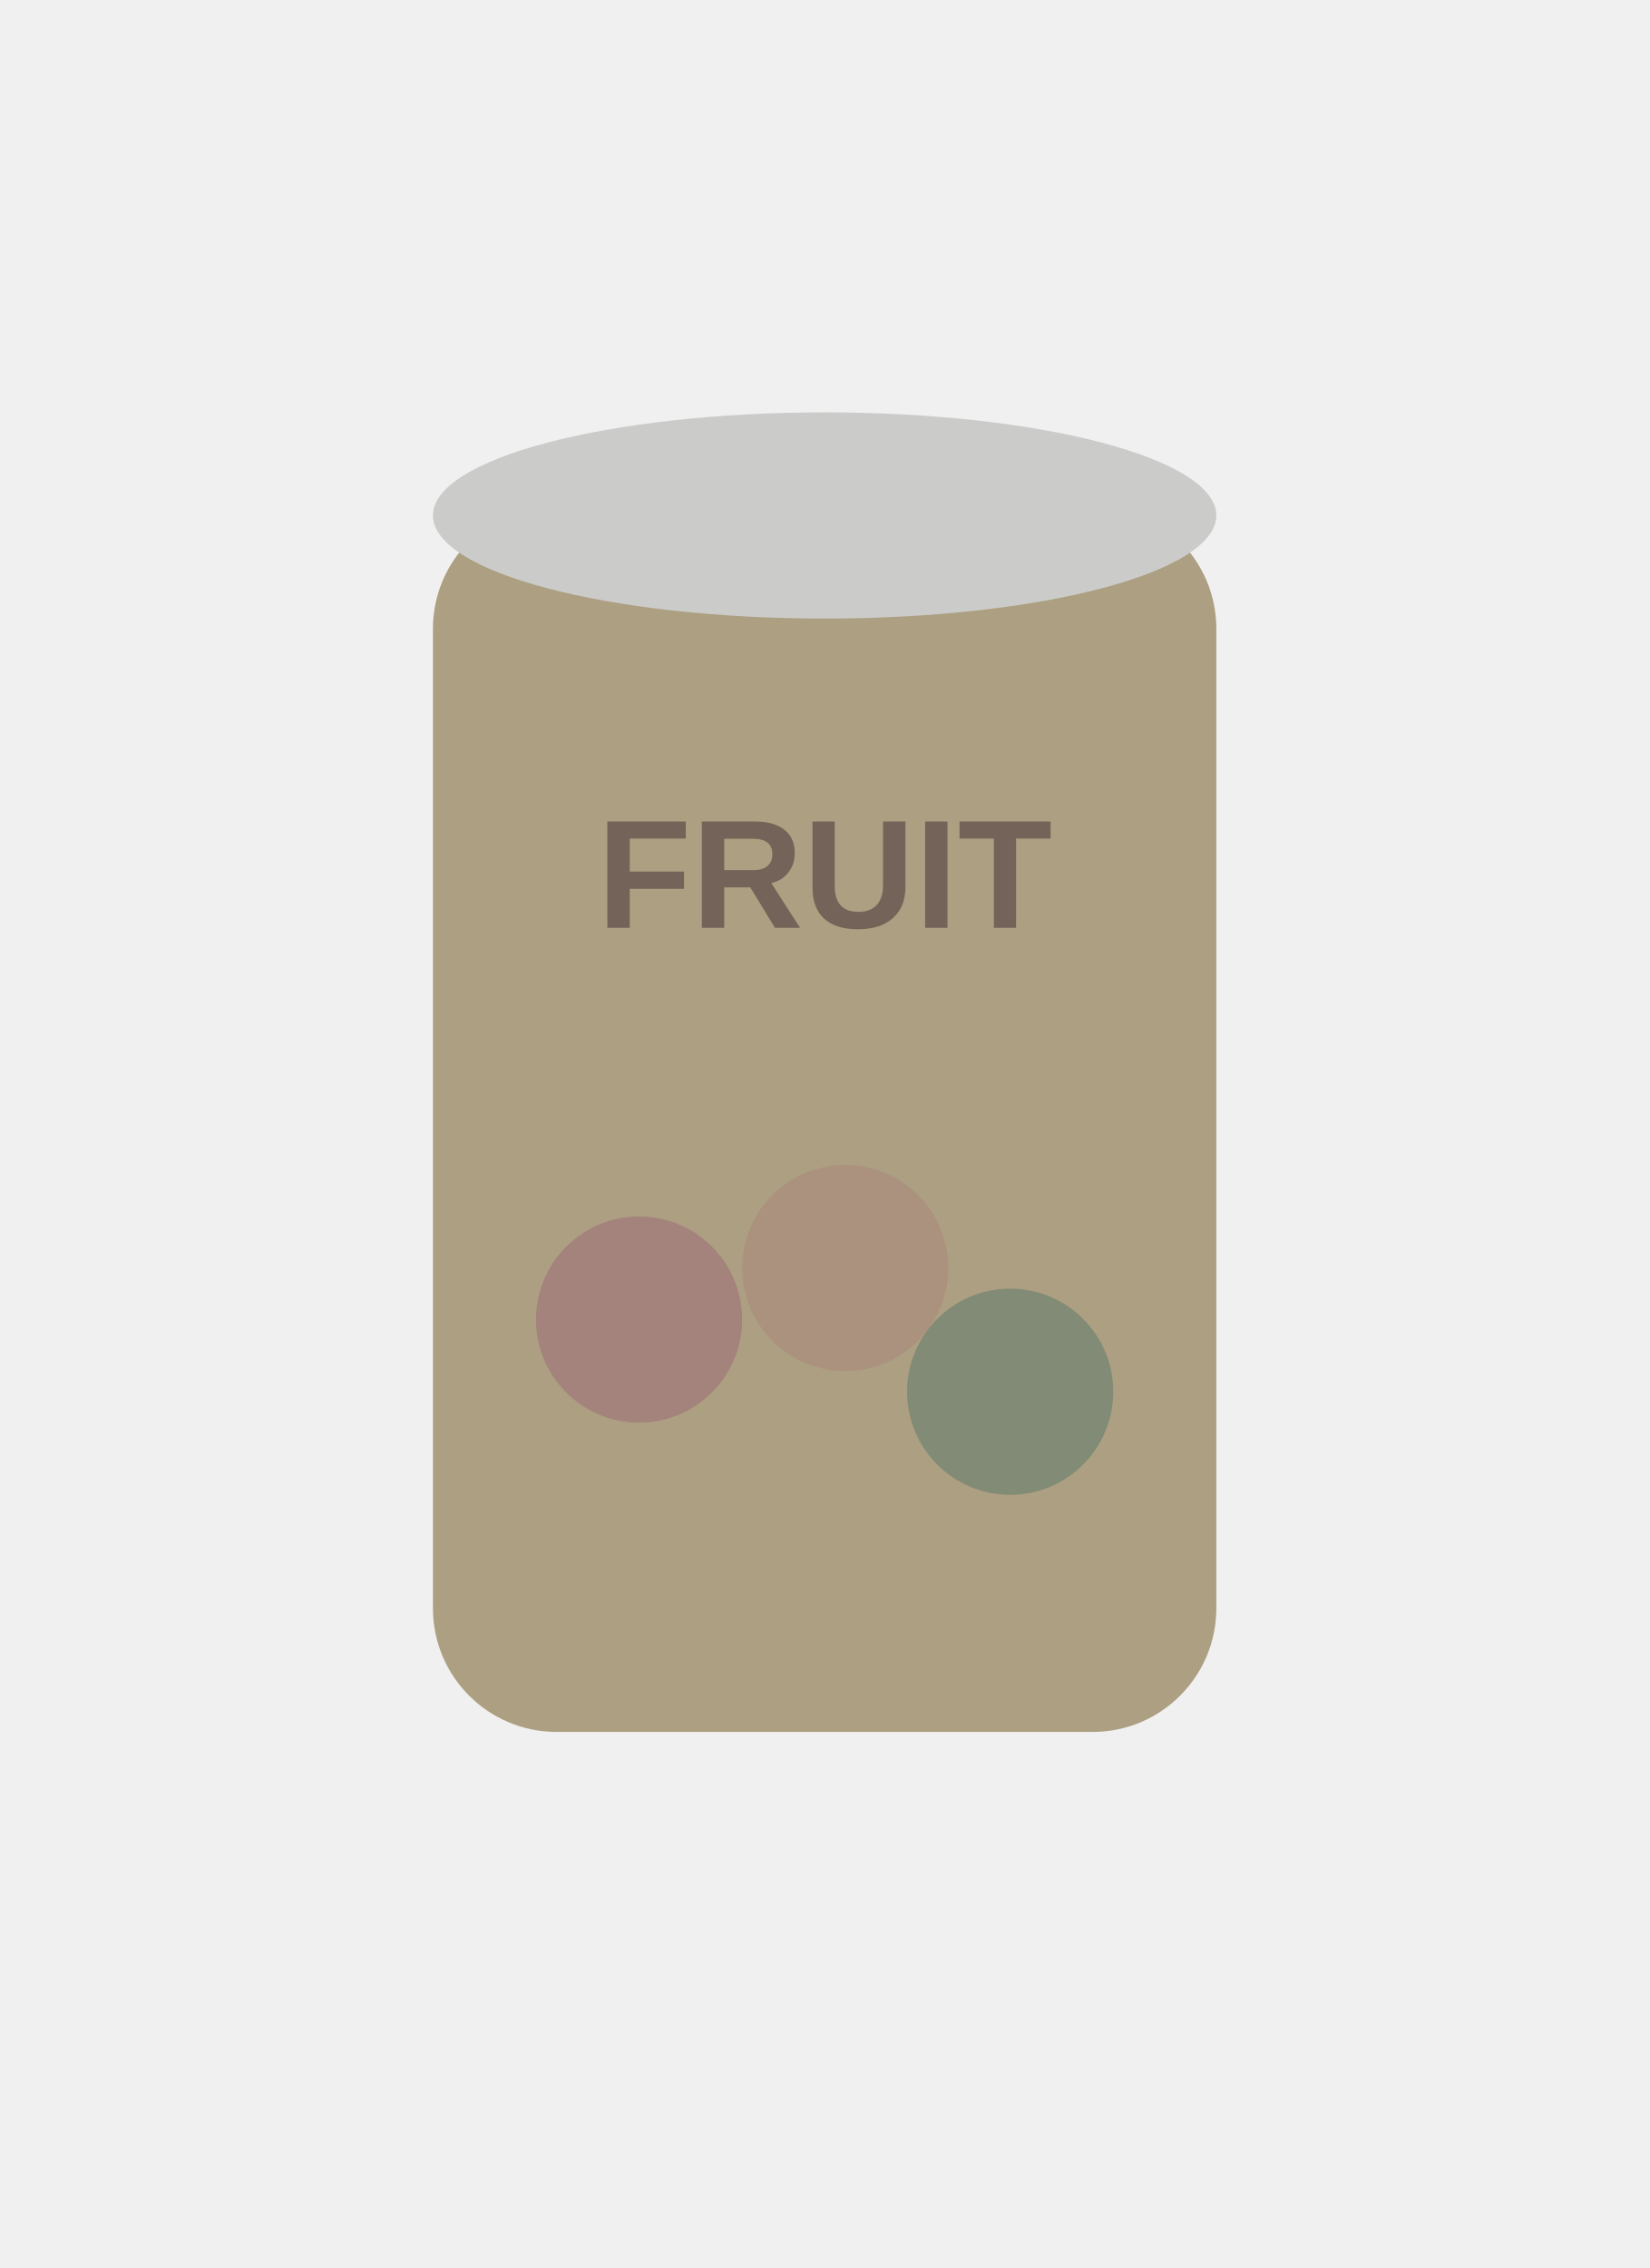
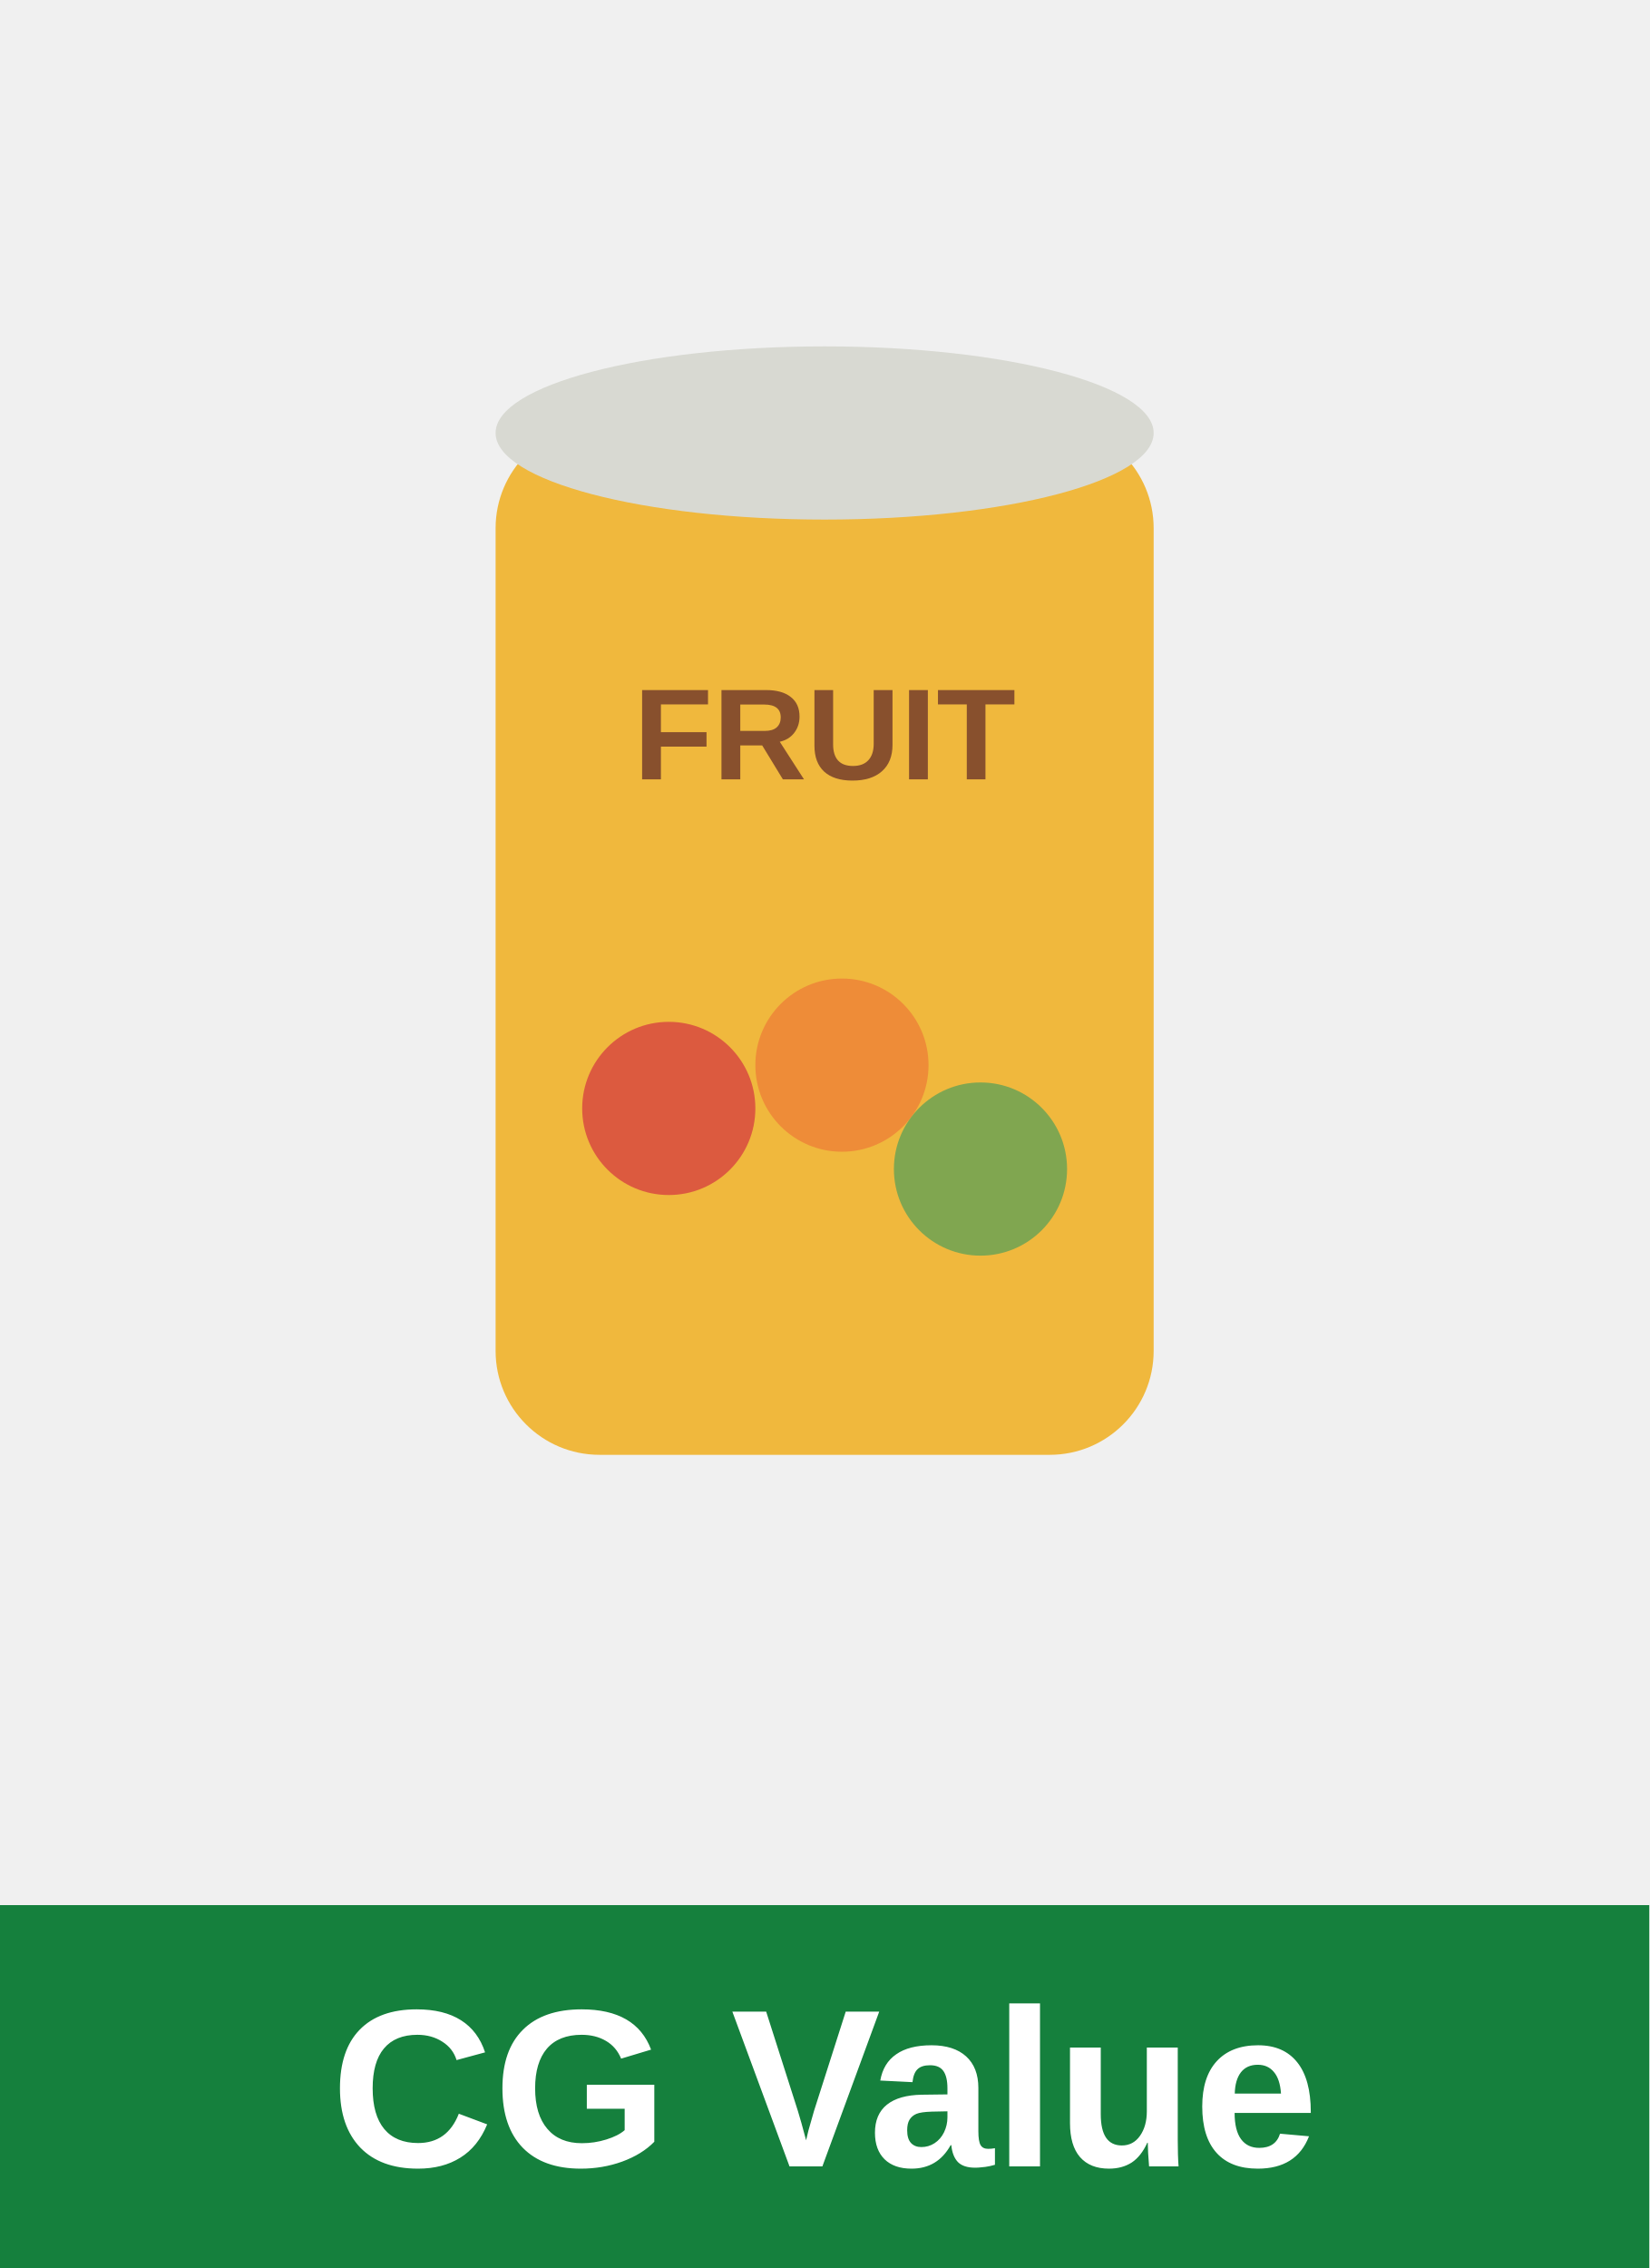
<svg xmlns="http://www.w3.org/2000/svg" viewBox="0 0 160 220">
-   <rect x="42" y="49" width="76" height="119" rx="12" fill="#ad9f81" />
-   <ellipse cx="80" cy="50" rx="38" ry="10" fill="#cbccca" />
-   <text x="80" y="90" text-anchor="middle" font-family="Arial" font-size="15" font-weight="700" fill="#736359">FRUIT</text>
+   <g transform="translate(80 0) scale(0.84) translate(-80 0)">
+     <rect x="42" y="49" width="76" height="119" rx="12" fill="#f0b83d" />
+     <ellipse cx="80" cy="50" rx="38" ry="10" fill="#d8d9d2" />
+     <text x="80" y="90" text-anchor="middle" font-family="Arial" font-size="15" font-weight="700" fill="#88502d">FRUIT</text>
+     <g>
+       <circle cx="62" cy="128" r="10" fill="#dc5a3f" />
+       <circle cx="82" cy="123" r="10" fill="#ee8c38" />
+       <circle cx="98" cy="135" r="10" fill="#80a650" />
+     </g>
+   </g>
  <g>
-     <circle cx="62" cy="128" r="10" fill="#a3837c" />
-     <circle cx="82" cy="123" r="10" fill="#ab927e" />
-     <circle cx="98" cy="135" r="10" fill="#828b75" />
+     <rect x="0" y="184.8" width="160" height="35.2" fill="#15803d" />
+     <text x="80" y="210.144" text-anchor="middle" font-family="Arial,Helvetica,sans-serif" font-weight="bold" font-size="21.824" fill="#ffffff">CG Value</text>
  </g>
</svg>
